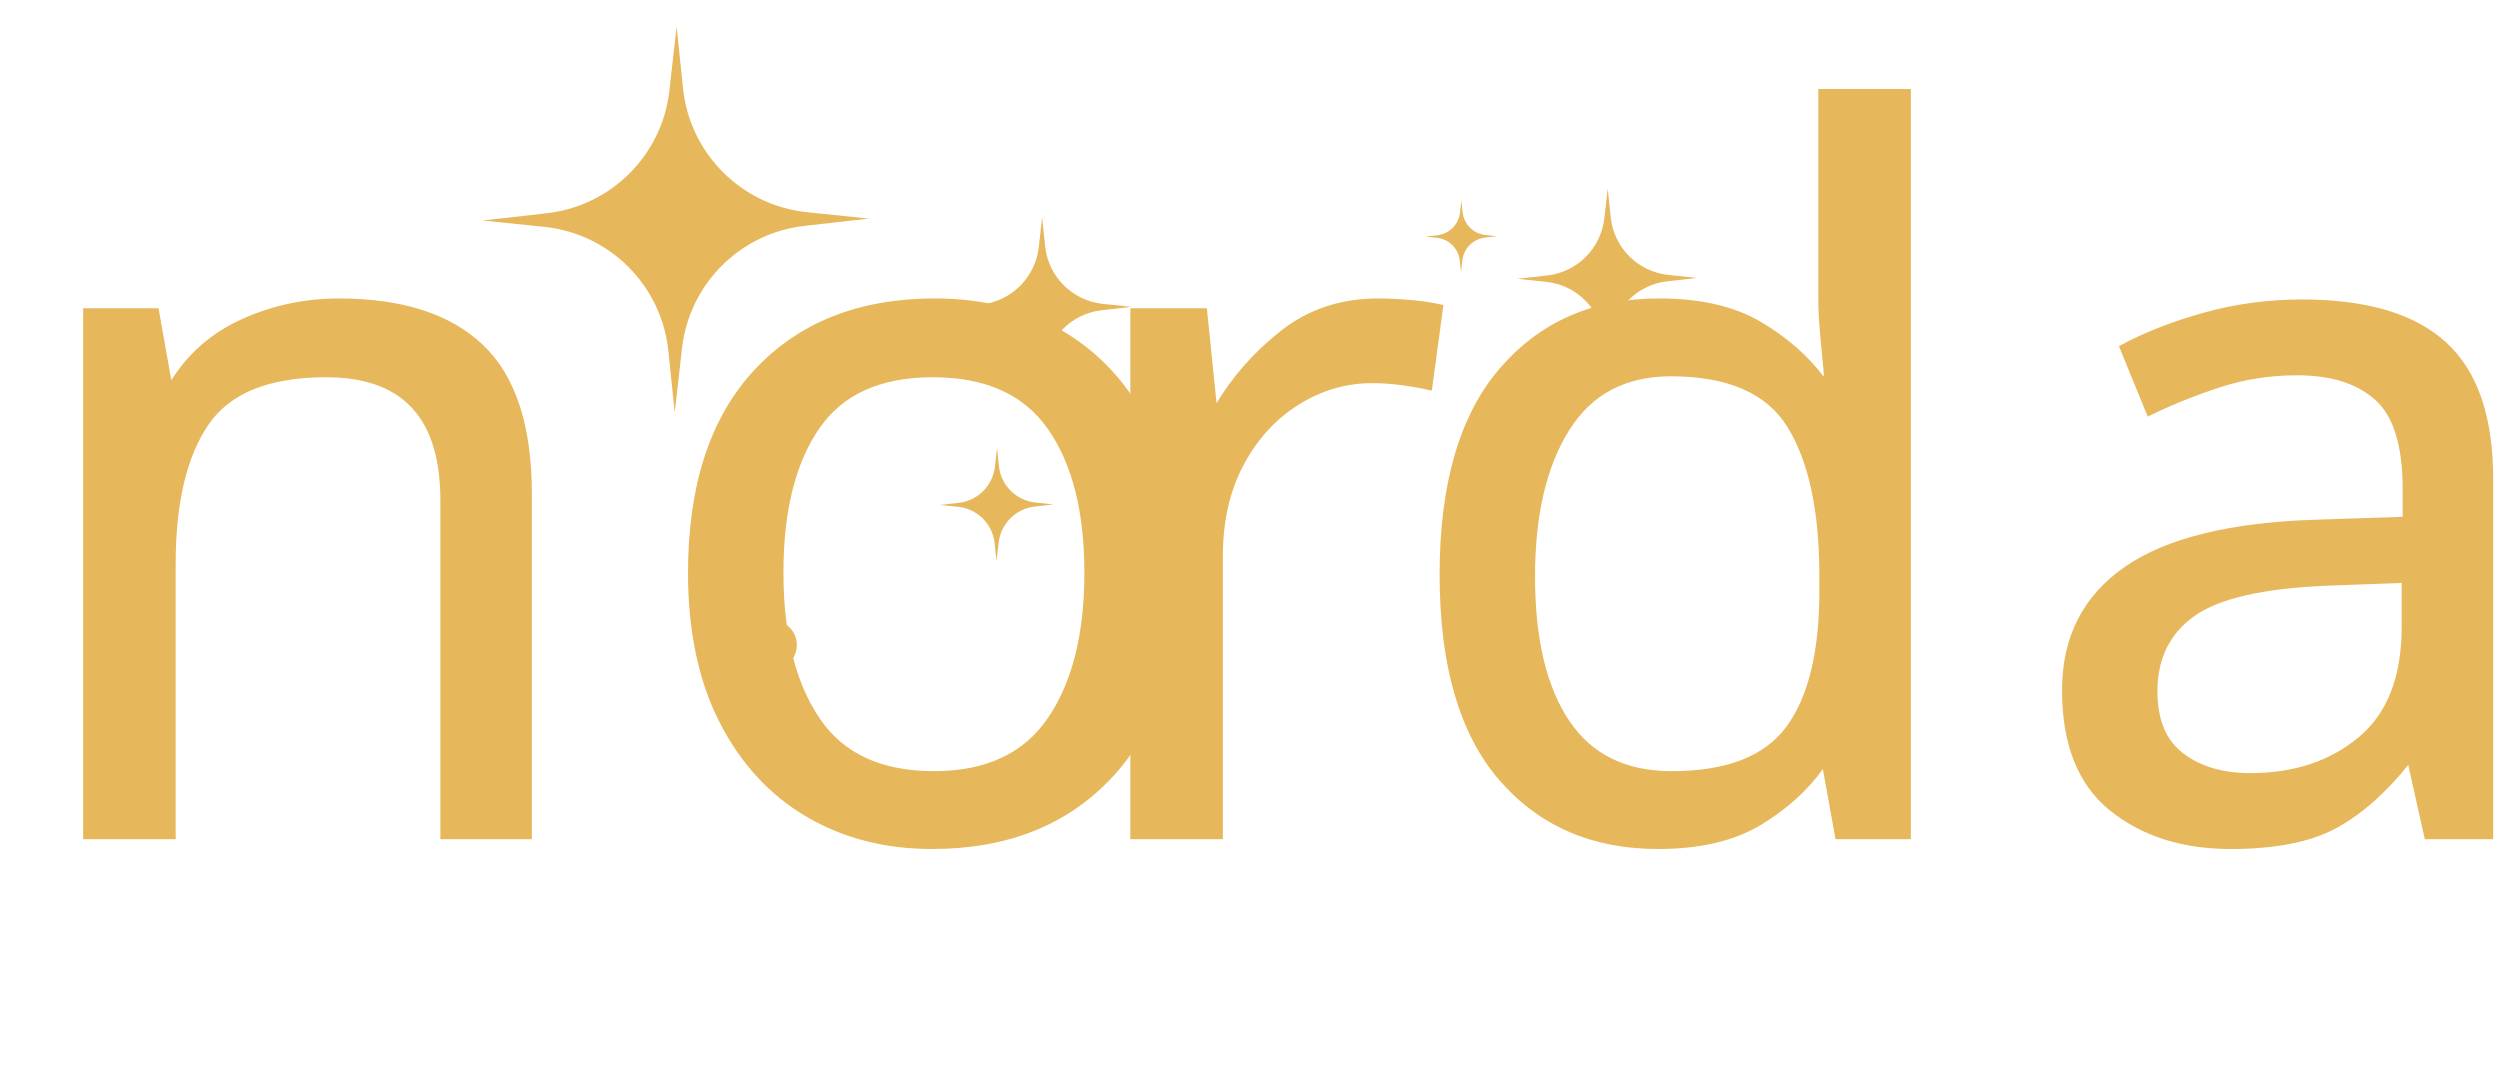
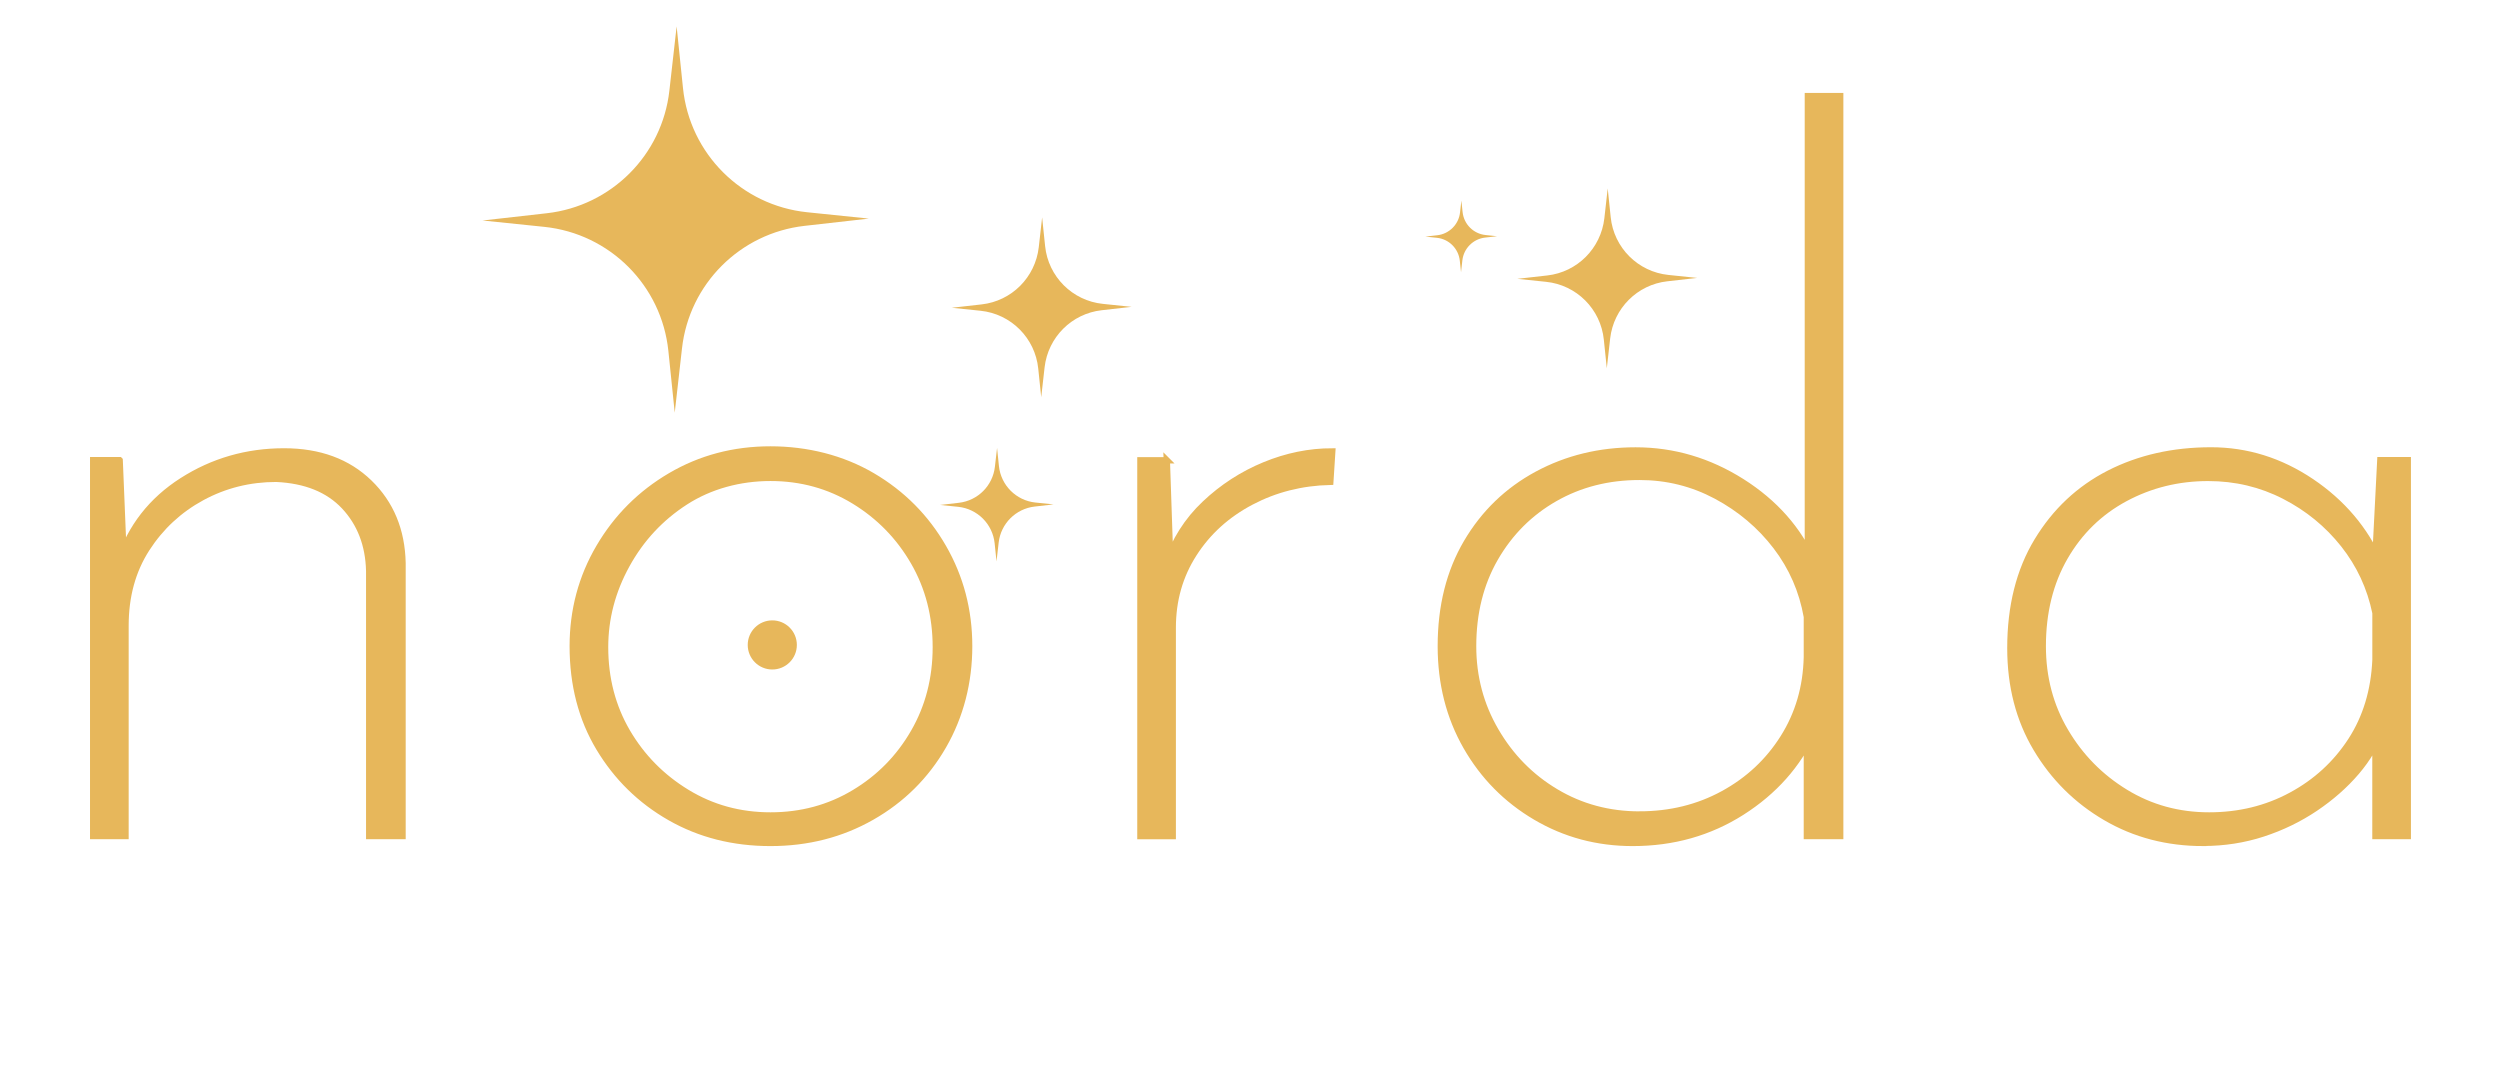
- <svg xmlns="http://www.w3.org/2000/svg" id="_Слой_2" data-name="Слой 2" viewBox="0 0 578.12 246.8">
-   <defs>
-     <style>
-       .cls-1, .cls-2 {
-         fill: #e7b75b;
-       }
- 
-       .cls-3 {
-         fill: none;
-         stroke: #e7b75b;
-         stroke-miterlimit: 10;
-         stroke-width: 1.47px;
-       }
- 
-       .cls-3, .cls-2 {
-         font-family: JosefinSans-ExtraLight, 'Josefin Sans';
-         font-size: 226.32px;
-         font-weight: 200;
-         isolation: isolate;
-       }
- 
-       .cls-4 {
-         letter-spacing: .02em;
-       }
- 
-       .cls-5 {
-         letter-spacing: .03em;
-       }
- 
-       .cls-6 {
-         letter-spacing: .03em;
-       }
-     </style>
-   </defs>
-   <g id="_Слой_1-2" data-name="Слой 1">
-     <g>
-       <g>
-         <path class="cls-1" d="M186.64,49.08l14.27,1.47-14.87,1.68c-14.9,1.69-26.66,13.45-28.33,28.33l-1.68,14.87-1.47-14.27c-1.56-15.15-13.54-27.13-28.7-28.7l-14.27-1.47,14.87-1.68c14.9-1.69,26.66-13.45,28.33-28.33l1.68-14.87,1.47,14.27c1.56,15.15,13.54,27.13,28.7,28.7Z" />
-         <path class="cls-1" d="M255.04,70.27l6.64.69-6.92.78c-6.94.78-12.4,6.26-13.2,13.2l-.78,6.92-.69-6.64c-.72-7.05-6.3-12.64-13.36-13.36l-6.64-.69,6.92-.78c6.94-.78,12.4-6.26,13.2-13.2l.78-6.92.69,6.64c.72,7.05,6.3,12.64,13.36,13.36Z" />
-         <path class="cls-1" d="M385.83,63.58l6.64.69-6.92.78c-6.94.78-12.4,6.26-13.2,13.2l-.78,6.92-.69-6.64c-.72-7.05-6.3-12.64-13.36-13.36l-6.64-.69,6.92-.78c6.94-.78,12.4-6.26,13.2-13.2l.78-6.92.69,6.64c.72,7.05,6.3,12.64,13.36,13.36Z" />
-         <path class="cls-1" d="M239.44,116.21l4.19.43-4.36.5c-4.38.5-7.83,3.95-8.33,8.33l-.5,4.36-.43-4.19c-.46-4.45-3.98-7.98-8.44-8.44l-4.19-.43,4.36-.5c4.38-.5,7.83-3.95,8.33-8.33l.5-4.36.43,4.19c.46,4.45,3.98,7.98,8.44,8.44Z" />
-         <path class="cls-1" d="M343.54,54.35l2.65.28-2.76.31c-2.76.31-4.95,2.5-5.26,5.26l-.31,2.76-.28-2.65c-.29-2.81-2.51-5.04-5.32-5.32l-2.65-.28,2.76-.31c2.76-.31,4.95-2.5,5.26-5.26l.31-2.76.28,2.65c.29,2.81,2.51,5.04,5.32,5.32Z" />
-         <text class="cls-2" transform="translate(.73 193.33)">
-           <tspan class="cls-5" x="0" y="0">no</tspan>
-           <tspan class="cls-4" x="242.16" y="0">r</tspan>
-           <tspan class="cls-6" x="320.46" y="0">da</tspan>
-         </text>
-         <text class="cls-3" transform="translate(.73 193.33)">
-           <tspan class="cls-5" x="0" y="0">no</tspan>
-           <tspan class="cls-4" x="242.16" y="0">r</tspan>
-           <tspan class="cls-6" x="320.46" y="0">da</tspan>
-         </text>
-       </g>
-       <circle class="cls-1" cx="178.59" cy="149.14" r="5.68" />
+ <svg xmlns="http://www.w3.org/2000/svg" id="_Слой_2" viewBox="0 0 578.12 246.8">
+   <g id="_Слой_1-2">
+     <path d="M186.64,49.08l14.27,1.47-14.87,1.68c-14.9,1.69-26.66,13.45-28.33,28.33l-1.68,14.87-1.47-14.27c-1.56-15.15-13.54-27.13-28.7-28.7l-14.27-1.47,14.87-1.68c14.9-1.69,26.66-13.45,28.33-28.33l1.68-14.87,1.47,14.27c1.56,15.15,13.54,27.13,28.7,28.7Z" style="fill:#e7b75b;" />
+     <path d="M255.04,70.27l6.64.69-6.92.78c-6.94.78-12.4,6.26-13.2,13.2l-.78,6.92-.69-6.64c-.72-7.05-6.3-12.64-13.36-13.36l-6.64-.69,6.92-.78c6.94-.78,12.4-6.26,13.2-13.2l.78-6.92.69,6.64c.72,7.05,6.3,12.64,13.36,13.36Z" style="fill:#e7b75b;" />
+     <path d="M385.83,63.58l6.64.69-6.92.78c-6.94.78-12.4,6.26-13.2,13.2l-.78,6.92-.69-6.64c-.72-7.05-6.3-12.64-13.36-13.36l-6.64-.69,6.92-.78c6.94-.78,12.4-6.26,13.2-13.2l.78-6.92.69,6.64c.72,7.05,6.3,12.64,13.36,13.36Z" style="fill:#e7b75b;" />
+     <path d="M239.44,116.21l4.19.43-4.36.5c-4.38.5-7.83,3.95-8.33,8.33l-.5,4.36-.43-4.19c-.46-4.45-3.98-7.98-8.44-8.44l-4.19-.43,4.36-.5c4.38-.5,7.83-3.95,8.33-8.33l.5-4.36.43,4.19c.46,4.45,3.98,7.98,8.44,8.44Z" style="fill:#e7b75b;" />
+     <path d="M343.54,54.35l2.65.28-2.76.31c-2.76.31-4.95,2.5-5.26,5.26l-.31,2.76-.28-2.65c-.29-2.81-2.51-5.04-5.32-5.32l-2.65-.28,2.76-.31c2.76-.31,4.95-2.5,5.26-5.26l.31-2.76.28,2.65c.29,2.81,2.51,5.04,5.32,5.32Z" style="fill:#e7b75b;" />
+     <g style="isolation:isolate;">
+       <path d="M27.67,106.43l1.13,27.61-1.13-4.3c2.56-7.84,7.39-14.03,14.48-18.56,7.09-4.53,14.94-6.79,23.54-6.79,8.15,0,14.71,2.42,19.69,7.24,4.98,4.83,7.54,11.02,7.7,18.56v63.14h-7.7v-61.33c-.15-6.03-2.08-11.01-5.77-14.94-3.7-3.92-8.94-6.03-15.73-6.34-6.19,0-11.92,1.44-17.2,4.3-5.28,2.87-9.54,6.83-12.79,11.88-3.25,5.06-4.87,10.98-4.87,17.77v48.66h-7.47v-86.91h6.11Z" style="fill:#e7b75b;" />
+       <path d="M132.45,149.43c0-8.3,2.04-15.92,6.11-22.86,4.07-6.94,9.58-12.45,16.52-16.52,6.94-4.07,14.63-6.11,23.08-6.11s16.6,2.04,23.54,6.11c6.94,4.07,12.41,9.58,16.41,16.52,4,6.94,6,14.56,6,22.86s-2,16.15-6,23.08c-4,6.94-9.51,12.41-16.52,16.41-7.02,4-14.82,6-23.42,6s-16.33-1.96-23.2-5.88c-6.87-3.92-12.33-9.28-16.41-16.07-4.07-6.79-6.11-14.63-6.11-23.54ZM139.92,149.65c0,7.24,1.7,13.77,5.09,19.58,3.4,5.81,8,10.49,13.81,14.03,5.81,3.55,12.26,5.32,19.35,5.32s13.54-1.73,19.35-5.21c5.81-3.47,10.41-8.15,13.8-14.03,3.4-5.88,5.09-12.45,5.09-19.69s-1.7-13.81-5.09-19.69c-3.39-5.88-8-10.6-13.8-14.14-5.81-3.54-12.26-5.32-19.35-5.32s-13.96,1.85-19.69,5.54c-5.74,3.7-10.26,8.56-13.58,14.6-3.32,6.04-4.98,12.37-4.98,19.01Z" style="fill:#e7b75b;" />
+       <path d="M269.82,106.43l.91,26.93-.91-2.94c1.81-5.43,4.75-10.07,8.83-13.92,4.07-3.85,8.67-6.82,13.81-8.94,5.13-2.11,10.33-3.17,15.62-3.17l-.45,7.02c-6.64.15-12.75,1.7-18.33,4.64-5.58,2.94-10,6.94-13.24,12-3.25,5.06-4.87,10.75-4.87,17.09v48.21h-7.47v-86.91h6.11Z" style="fill:#e7b75b;" />
+       <path d="M377.55,194.92c-8.15,0-15.62-2-22.41-6-6.79-4-12.15-9.43-16.07-16.29-3.92-6.86-5.88-14.6-5.88-23.2,0-9.2,2-17.2,6-23.99,4-6.79,9.43-12.03,16.29-15.73,6.86-3.7,14.45-5.54,22.75-5.54,8.75,0,16.93,2.42,24.56,7.24,7.62,4.83,13.09,11.02,16.41,18.56l-1.13,3.85V22.23h7.47v171.1h-7.7v-28.29l1.36,4.3c-3.47,7.55-8.94,13.69-16.41,18.45-7.47,4.75-15.88,7.13-25.24,7.13ZM379.14,188.35c7.09,0,13.54-1.58,19.35-4.75,5.81-3.17,10.45-7.5,13.92-13.01,3.47-5.51,5.28-11.73,5.43-18.67v-9.28c-1.06-6.03-3.43-11.46-7.13-16.3-3.7-4.83-8.3-8.71-13.81-11.66-5.51-2.94-11.43-4.41-17.77-4.41-7.24,0-13.77,1.66-19.58,4.98-5.81,3.32-10.41,7.92-13.81,13.81-3.39,5.88-5.09,12.67-5.09,20.37,0,7.09,1.73,13.62,5.21,19.58,3.47,5.96,8.11,10.68,13.92,14.14,5.81,3.47,12.26,5.21,19.35,5.21Z" style="fill:#e7b75b;" />
+       <path d="M509.49,194.92c-8.3,0-15.81-1.96-22.52-5.88-6.72-3.92-12.07-9.24-16.07-15.96-4-6.71-6-14.45-6-23.2,0-9.65,2.07-17.92,6.22-24.78,4.15-6.86,9.69-12.07,16.63-15.62,6.94-3.54,14.79-5.32,23.54-5.32,8.3,0,16.03,2.42,23.2,7.24,7.16,4.83,12.41,11.02,15.73,18.56l-1.13,3.17,1.36-26.71h6.34v86.91h-7.47v-28.29l1.36,3.62c-1.21,3.47-3.13,6.75-5.77,9.84-2.64,3.09-5.81,5.88-9.5,8.37-3.7,2.49-7.73,4.45-12.11,5.88-4.38,1.43-8.98,2.15-13.81,2.15ZM510.85,188.58c6.94,0,13.27-1.54,19.01-4.64,5.73-3.09,10.33-7.32,13.81-12.67,3.47-5.35,5.35-11.58,5.66-18.67v-10.86c-1.21-5.88-3.66-11.16-7.36-15.84-3.7-4.67-8.26-8.41-13.69-11.2-5.43-2.79-11.32-4.19-17.65-4.19-6.94,0-13.35,1.58-19.24,4.75-5.88,3.17-10.52,7.69-13.92,13.58-3.39,5.88-5.09,12.75-5.09,20.59,0,7.24,1.73,13.81,5.21,19.69,3.47,5.88,8.11,10.6,13.92,14.14,5.81,3.55,12.26,5.32,19.35,5.32Z" style="fill:#e7b75b;" />
    </g>
+     <g style="isolation:isolate;">
+       <path d="M27.67,106.43l1.13,27.61-1.13-4.3c2.56-7.84,7.39-14.03,14.48-18.56,7.09-4.53,14.94-6.79,23.54-6.79,8.15,0,14.71,2.42,19.69,7.24,4.98,4.83,7.54,11.02,7.7,18.56v63.14h-7.7v-61.33c-.15-6.03-2.08-11.01-5.77-14.94-3.7-3.92-8.94-6.03-15.73-6.34-6.19,0-11.92,1.44-17.2,4.3-5.28,2.87-9.54,6.83-12.79,11.88-3.25,5.06-4.87,10.98-4.87,17.77v48.66h-7.47v-86.91h6.11Z" style="fill:none; stroke:#e7b75b; stroke-miterlimit:10; stroke-width:1.47px;" />
+       <path d="M132.45,149.43c0-8.3,2.04-15.92,6.11-22.86,4.07-6.94,9.58-12.45,16.52-16.52,6.94-4.07,14.63-6.11,23.08-6.11s16.6,2.04,23.54,6.11c6.94,4.07,12.41,9.58,16.41,16.52,4,6.94,6,14.56,6,22.86s-2,16.15-6,23.08c-4,6.94-9.51,12.41-16.52,16.41-7.02,4-14.82,6-23.42,6s-16.33-1.96-23.2-5.88c-6.87-3.92-12.33-9.28-16.41-16.07-4.07-6.79-6.11-14.63-6.11-23.54ZM139.92,149.65c0,7.24,1.7,13.77,5.09,19.58,3.4,5.81,8,10.49,13.81,14.03,5.81,3.55,12.26,5.32,19.35,5.32s13.54-1.73,19.35-5.21c5.81-3.47,10.41-8.15,13.8-14.03,3.4-5.88,5.09-12.45,5.09-19.69s-1.7-13.81-5.09-19.69c-3.39-5.88-8-10.6-13.8-14.14-5.81-3.54-12.26-5.32-19.35-5.32s-13.96,1.85-19.69,5.54c-5.74,3.7-10.26,8.56-13.58,14.6-3.32,6.04-4.98,12.37-4.98,19.01Z" style="fill:none; stroke:#e7b75b; stroke-miterlimit:10; stroke-width:1.47px;" />
+       <path d="M269.82,106.43l.91,26.93-.91-2.94c1.81-5.43,4.75-10.07,8.83-13.92,4.07-3.85,8.67-6.82,13.81-8.94,5.13-2.11,10.33-3.17,15.62-3.17l-.45,7.02c-6.64.15-12.75,1.7-18.33,4.64-5.58,2.94-10,6.94-13.24,12-3.25,5.06-4.87,10.75-4.87,17.09v48.21h-7.47v-86.91h6.11Z" style="fill:none; stroke:#e7b75b; stroke-miterlimit:10; stroke-width:1.47px;" />
+       <path d="M377.55,194.92c-8.15,0-15.62-2-22.41-6-6.79-4-12.15-9.43-16.07-16.29-3.92-6.86-5.88-14.6-5.88-23.2,0-9.2,2-17.2,6-23.99,4-6.79,9.43-12.03,16.29-15.73,6.86-3.7,14.45-5.54,22.75-5.54,8.75,0,16.93,2.42,24.56,7.24,7.62,4.83,13.09,11.02,16.41,18.56l-1.13,3.85V22.23h7.47v171.1h-7.7v-28.29l1.36,4.3c-3.47,7.55-8.94,13.69-16.41,18.45-7.47,4.75-15.88,7.13-25.24,7.13ZM379.14,188.35c7.09,0,13.54-1.58,19.35-4.75,5.81-3.17,10.45-7.5,13.92-13.01,3.47-5.51,5.28-11.73,5.43-18.67v-9.28c-1.06-6.03-3.43-11.46-7.13-16.3-3.7-4.83-8.3-8.71-13.81-11.66-5.51-2.94-11.43-4.41-17.77-4.41-7.24,0-13.77,1.66-19.58,4.98-5.81,3.32-10.41,7.92-13.81,13.81-3.39,5.88-5.09,12.67-5.09,20.37,0,7.09,1.73,13.62,5.21,19.58,3.47,5.96,8.11,10.68,13.92,14.14,5.81,3.47,12.26,5.21,19.35,5.21Z" style="fill:none; stroke:#e7b75b; stroke-miterlimit:10; stroke-width:1.47px;" />
+       <path d="M509.49,194.92c-8.3,0-15.81-1.96-22.52-5.88-6.72-3.92-12.07-9.24-16.07-15.96-4-6.71-6-14.45-6-23.2,0-9.65,2.07-17.92,6.22-24.78,4.15-6.86,9.69-12.07,16.63-15.62,6.94-3.54,14.79-5.32,23.54-5.32,8.3,0,16.03,2.42,23.2,7.24,7.16,4.83,12.41,11.02,15.73,18.56l-1.13,3.17,1.36-26.71h6.34v86.91h-7.47v-28.29l1.36,3.62c-1.21,3.47-3.13,6.75-5.77,9.84-2.64,3.09-5.81,5.88-9.5,8.37-3.7,2.49-7.73,4.45-12.11,5.88-4.38,1.43-8.98,2.15-13.81,2.15ZM510.85,188.58c6.94,0,13.27-1.54,19.01-4.64,5.73-3.09,10.33-7.32,13.81-12.67,3.47-5.35,5.35-11.58,5.66-18.67v-10.86c-1.21-5.88-3.66-11.16-7.36-15.84-3.7-4.67-8.26-8.41-13.69-11.2-5.43-2.79-11.32-4.19-17.65-4.19-6.94,0-13.35,1.58-19.24,4.75-5.88,3.17-10.52,7.69-13.92,13.58-3.39,5.88-5.09,12.75-5.09,20.59,0,7.24,1.73,13.81,5.21,19.69,3.47,5.88,8.11,10.6,13.92,14.14,5.81,3.55,12.26,5.32,19.35,5.32Z" style="fill:none; stroke:#e7b75b; stroke-miterlimit:10; stroke-width:1.47px;" />
+     </g>
+     <circle cx="178.59" cy="149.14" r="5.68" style="fill:#e7b75b;" />
  </g>
</svg>
